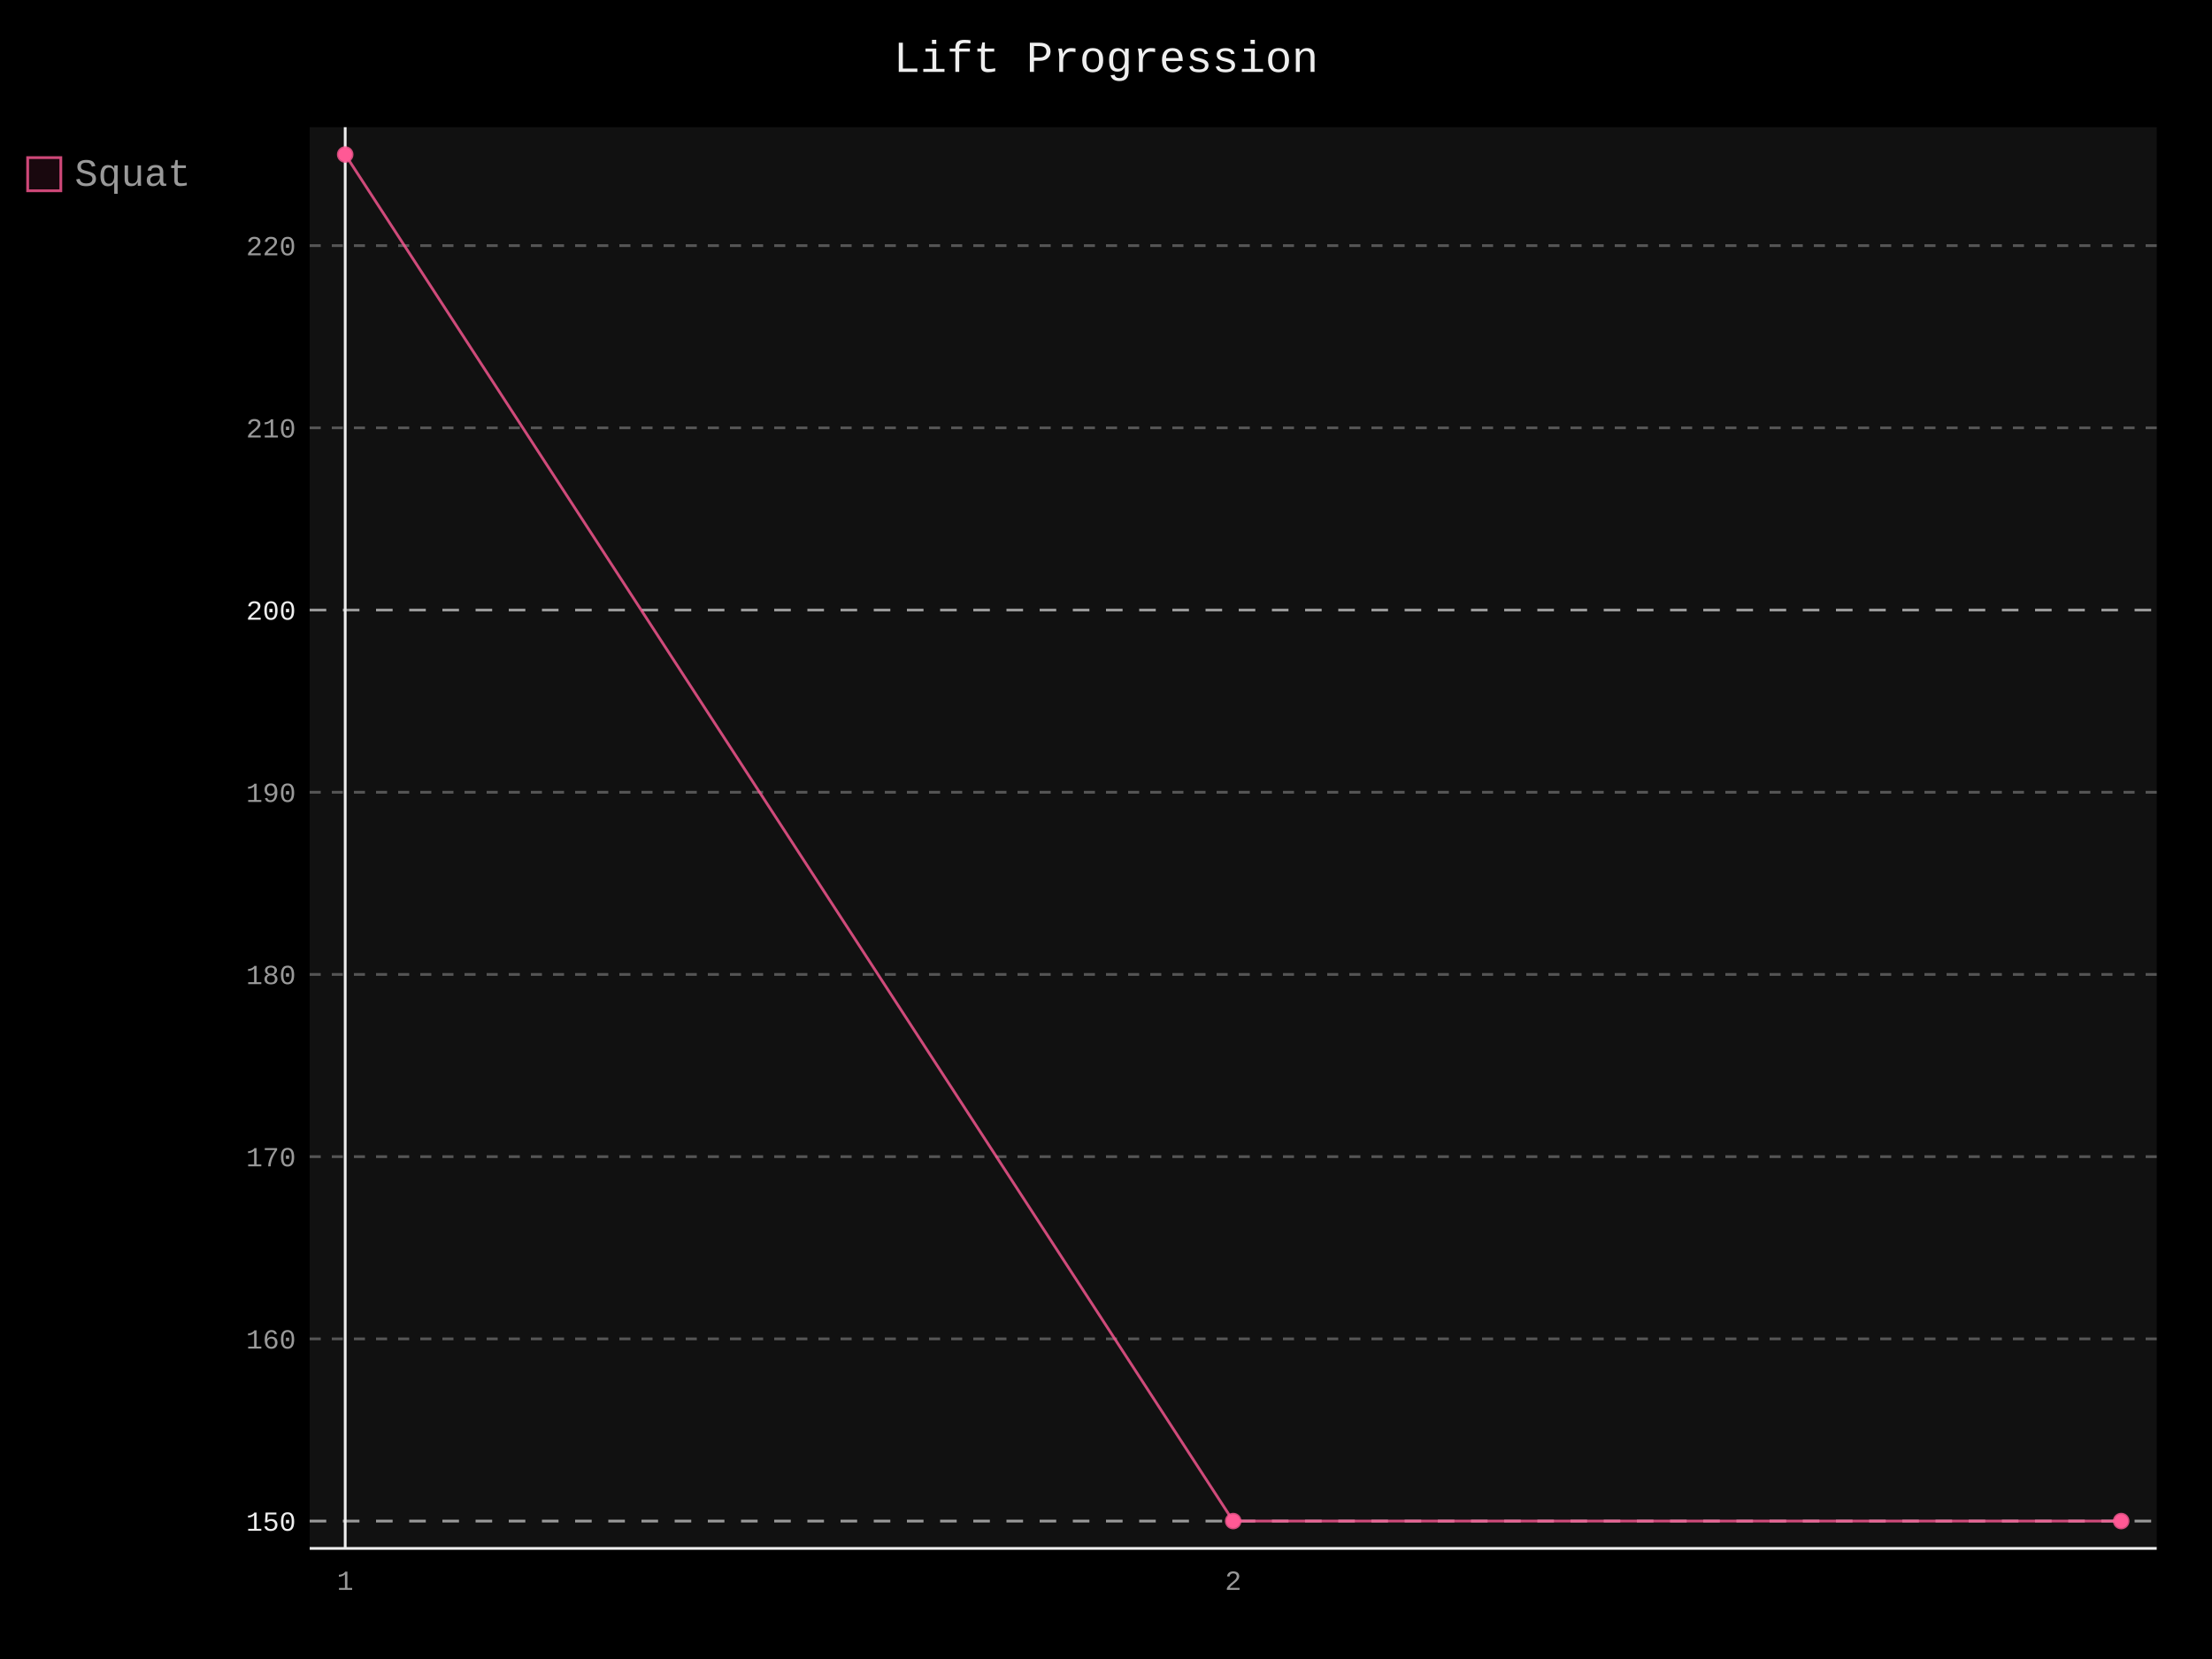
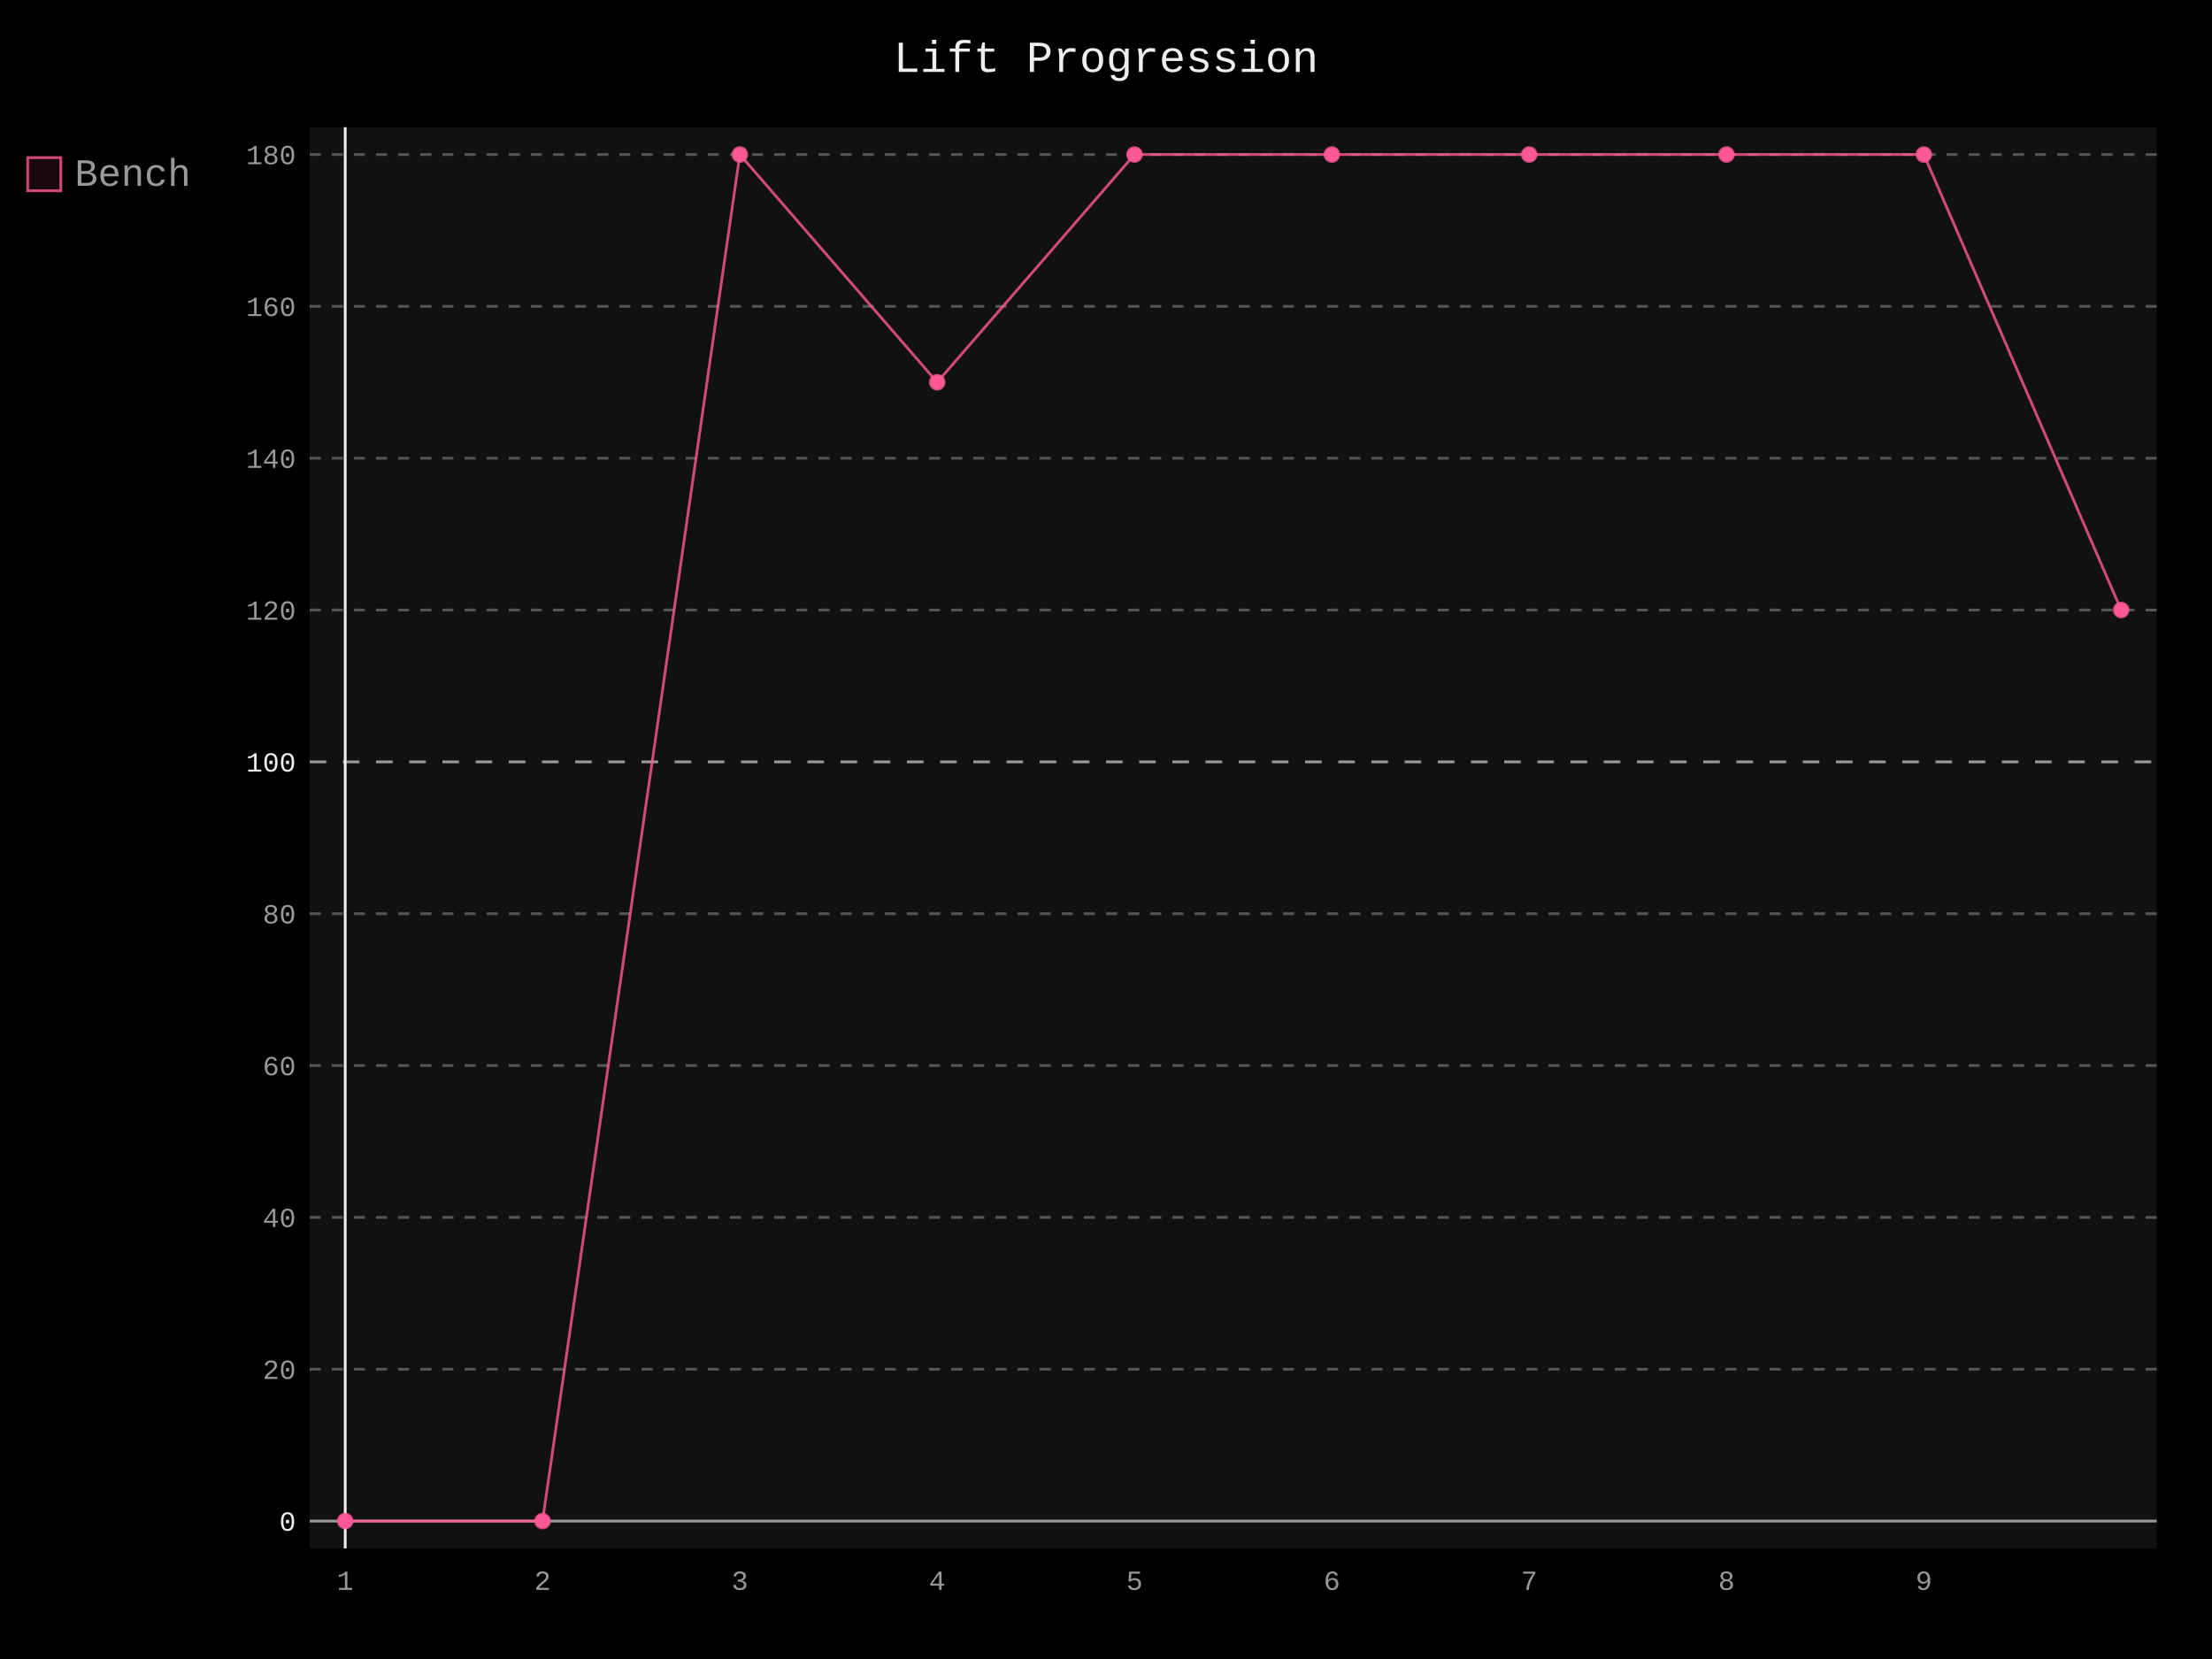
- <svg xmlns="http://www.w3.org/2000/svg" class="pygal-chart" id="chart-cbdf3555-aebc-4686-b408-db3b42d68d48" viewBox="0 0 800 600">
+ <svg xmlns="http://www.w3.org/2000/svg" class="pygal-chart" id="chart-c4c22ac7-8f40-44b7-b0b5-8449ee7c9e09" viewBox="0 0 800 600">
  <defs>
-     <style type="text/css">#chart-cbdf3555-aebc-4686-b408-db3b42d68d48{-webkit-user-select:none;-webkit-font-smoothing:antialiased;font-family:Consolas,"Liberation Mono",Menlo,Courier,monospace}#chart-cbdf3555-aebc-4686-b408-db3b42d68d48 .title{font-family:Consolas,"Liberation Mono",Menlo,Courier,monospace;font-size:16px}#chart-cbdf3555-aebc-4686-b408-db3b42d68d48 .legends .legend text{font-family:Consolas,"Liberation Mono",Menlo,Courier,monospace;font-size:14px}#chart-cbdf3555-aebc-4686-b408-db3b42d68d48 .axis text{font-family:Consolas,"Liberation Mono",Menlo,Courier,monospace;font-size:10px}#chart-cbdf3555-aebc-4686-b408-db3b42d68d48 .axis text.major{font-family:Consolas,"Liberation Mono",Menlo,Courier,monospace;font-size:10px}#chart-cbdf3555-aebc-4686-b408-db3b42d68d48 .text-overlay text.value{font-family:Consolas,"Liberation Mono",Menlo,Courier,monospace;font-size:16px}#chart-cbdf3555-aebc-4686-b408-db3b42d68d48 .text-overlay text.label{font-family:Consolas,"Liberation Mono",Menlo,Courier,monospace;font-size:10px}#chart-cbdf3555-aebc-4686-b408-db3b42d68d48 .tooltip{font-family:Consolas,"Liberation Mono",Menlo,Courier,monospace;font-size:14px}#chart-cbdf3555-aebc-4686-b408-db3b42d68d48 text.no_data{font-family:Consolas,"Liberation Mono",Menlo,Courier,monospace;font-size:64px}
- #chart-cbdf3555-aebc-4686-b408-db3b42d68d48{background-color:black}#chart-cbdf3555-aebc-4686-b408-db3b42d68d48 path,#chart-cbdf3555-aebc-4686-b408-db3b42d68d48 line,#chart-cbdf3555-aebc-4686-b408-db3b42d68d48 rect,#chart-cbdf3555-aebc-4686-b408-db3b42d68d48 circle{-webkit-transition:1s ease-out;-moz-transition:1s ease-out;transition:1s ease-out}#chart-cbdf3555-aebc-4686-b408-db3b42d68d48 .graph &gt; .background{fill:black}#chart-cbdf3555-aebc-4686-b408-db3b42d68d48 .plot &gt; .background{fill:#111}#chart-cbdf3555-aebc-4686-b408-db3b42d68d48 .graph{fill:#999}#chart-cbdf3555-aebc-4686-b408-db3b42d68d48 text.no_data{fill:#eee}#chart-cbdf3555-aebc-4686-b408-db3b42d68d48 .title{fill:#eee}#chart-cbdf3555-aebc-4686-b408-db3b42d68d48 .legends .legend text{fill:#999}#chart-cbdf3555-aebc-4686-b408-db3b42d68d48 .legends .legend:hover text{fill:#eee}#chart-cbdf3555-aebc-4686-b408-db3b42d68d48 .axis .line{stroke:#eee}#chart-cbdf3555-aebc-4686-b408-db3b42d68d48 .axis .guide.line{stroke:#555}#chart-cbdf3555-aebc-4686-b408-db3b42d68d48 .axis .major.line{stroke:#999}#chart-cbdf3555-aebc-4686-b408-db3b42d68d48 .axis text.major{fill:#eee}#chart-cbdf3555-aebc-4686-b408-db3b42d68d48 .axis.y .guides:hover .guide.line,#chart-cbdf3555-aebc-4686-b408-db3b42d68d48 .line-graph .axis.x .guides:hover .guide.line,#chart-cbdf3555-aebc-4686-b408-db3b42d68d48 .stackedline-graph .axis.x .guides:hover .guide.line,#chart-cbdf3555-aebc-4686-b408-db3b42d68d48 .xy-graph .axis.x .guides:hover .guide.line{stroke:#eee}#chart-cbdf3555-aebc-4686-b408-db3b42d68d48 .axis .guides:hover text{fill:#eee}#chart-cbdf3555-aebc-4686-b408-db3b42d68d48 .reactive{fill-opacity:.1;stroke-opacity:.8}#chart-cbdf3555-aebc-4686-b408-db3b42d68d48 .ci{stroke:#999}#chart-cbdf3555-aebc-4686-b408-db3b42d68d48 .reactive.active,#chart-cbdf3555-aebc-4686-b408-db3b42d68d48 .active .reactive{fill-opacity:.75;stroke-opacity:.9;stroke-width:4}#chart-cbdf3555-aebc-4686-b408-db3b42d68d48 .ci .reactive.active{stroke-width:1.5}#chart-cbdf3555-aebc-4686-b408-db3b42d68d48 .series text{fill:#eee}#chart-cbdf3555-aebc-4686-b408-db3b42d68d48 .tooltip rect{fill:#111;stroke:#eee;-webkit-transition:opacity 1s ease-out;-moz-transition:opacity 1s ease-out;transition:opacity 1s ease-out}#chart-cbdf3555-aebc-4686-b408-db3b42d68d48 .tooltip .label{fill:#999}#chart-cbdf3555-aebc-4686-b408-db3b42d68d48 .tooltip .label{fill:#999}#chart-cbdf3555-aebc-4686-b408-db3b42d68d48 .tooltip .legend{font-size:.8em;fill:#555}#chart-cbdf3555-aebc-4686-b408-db3b42d68d48 .tooltip .x_label{font-size:.6em;fill:#eee}#chart-cbdf3555-aebc-4686-b408-db3b42d68d48 .tooltip .xlink{font-size:.5em;text-decoration:underline}#chart-cbdf3555-aebc-4686-b408-db3b42d68d48 .tooltip .value{font-size:1.5em}#chart-cbdf3555-aebc-4686-b408-db3b42d68d48 .bound{font-size:.5em}#chart-cbdf3555-aebc-4686-b408-db3b42d68d48 .max-value{font-size:.75em;fill:#555}#chart-cbdf3555-aebc-4686-b408-db3b42d68d48 .map-element{fill:#111;stroke:#555 !important}#chart-cbdf3555-aebc-4686-b408-db3b42d68d48 .map-element .reactive{fill-opacity:inherit;stroke-opacity:inherit}#chart-cbdf3555-aebc-4686-b408-db3b42d68d48 .color-0,#chart-cbdf3555-aebc-4686-b408-db3b42d68d48 .color-0 a:visited{stroke:#ff5995;fill:#ff5995}#chart-cbdf3555-aebc-4686-b408-db3b42d68d48 .text-overlay .color-0 text{fill:black}
- #chart-cbdf3555-aebc-4686-b408-db3b42d68d48 text.no_data{text-anchor:middle}#chart-cbdf3555-aebc-4686-b408-db3b42d68d48 .guide.line{fill:none}#chart-cbdf3555-aebc-4686-b408-db3b42d68d48 .centered{text-anchor:middle}#chart-cbdf3555-aebc-4686-b408-db3b42d68d48 .title{text-anchor:middle}#chart-cbdf3555-aebc-4686-b408-db3b42d68d48 .legends .legend text{fill-opacity:1}#chart-cbdf3555-aebc-4686-b408-db3b42d68d48 .axis.x text{text-anchor:middle}#chart-cbdf3555-aebc-4686-b408-db3b42d68d48 .axis.x:not(.web) text[transform]{text-anchor:start}#chart-cbdf3555-aebc-4686-b408-db3b42d68d48 .axis.x:not(.web) text[transform].backwards{text-anchor:end}#chart-cbdf3555-aebc-4686-b408-db3b42d68d48 .axis.y text{text-anchor:end}#chart-cbdf3555-aebc-4686-b408-db3b42d68d48 .axis.y text[transform].backwards{text-anchor:start}#chart-cbdf3555-aebc-4686-b408-db3b42d68d48 .axis.y2 text{text-anchor:start}#chart-cbdf3555-aebc-4686-b408-db3b42d68d48 .axis.y2 text[transform].backwards{text-anchor:end}#chart-cbdf3555-aebc-4686-b408-db3b42d68d48 .axis .guide.line{stroke-dasharray:4,4}#chart-cbdf3555-aebc-4686-b408-db3b42d68d48 .axis .major.guide.line{stroke-dasharray:6,6}#chart-cbdf3555-aebc-4686-b408-db3b42d68d48 .horizontal .axis.y .guide.line,#chart-cbdf3555-aebc-4686-b408-db3b42d68d48 .horizontal .axis.y2 .guide.line,#chart-cbdf3555-aebc-4686-b408-db3b42d68d48 .vertical .axis.x .guide.line{opacity:0}#chart-cbdf3555-aebc-4686-b408-db3b42d68d48 .horizontal .axis.always_show .guide.line,#chart-cbdf3555-aebc-4686-b408-db3b42d68d48 .vertical .axis.always_show .guide.line{opacity:1 !important}#chart-cbdf3555-aebc-4686-b408-db3b42d68d48 .axis.y .guides:hover .guide.line,#chart-cbdf3555-aebc-4686-b408-db3b42d68d48 .axis.y2 .guides:hover .guide.line,#chart-cbdf3555-aebc-4686-b408-db3b42d68d48 .axis.x .guides:hover .guide.line{opacity:1}#chart-cbdf3555-aebc-4686-b408-db3b42d68d48 .axis .guides:hover text{opacity:1}#chart-cbdf3555-aebc-4686-b408-db3b42d68d48 .nofill{fill:none}#chart-cbdf3555-aebc-4686-b408-db3b42d68d48 .subtle-fill{fill-opacity:.2}#chart-cbdf3555-aebc-4686-b408-db3b42d68d48 .dot{stroke-width:1px;fill-opacity:1}#chart-cbdf3555-aebc-4686-b408-db3b42d68d48 .dot.active{stroke-width:5px}#chart-cbdf3555-aebc-4686-b408-db3b42d68d48 .dot.negative{fill:transparent}#chart-cbdf3555-aebc-4686-b408-db3b42d68d48 text,#chart-cbdf3555-aebc-4686-b408-db3b42d68d48 tspan{stroke:none !important}#chart-cbdf3555-aebc-4686-b408-db3b42d68d48 .series text.active{opacity:1}#chart-cbdf3555-aebc-4686-b408-db3b42d68d48 .tooltip rect{fill-opacity:.95;stroke-width:.5}#chart-cbdf3555-aebc-4686-b408-db3b42d68d48 .tooltip text{fill-opacity:1}#chart-cbdf3555-aebc-4686-b408-db3b42d68d48 .showable{visibility:hidden}#chart-cbdf3555-aebc-4686-b408-db3b42d68d48 .showable.shown{visibility:visible}#chart-cbdf3555-aebc-4686-b408-db3b42d68d48 .gauge-background{fill:rgba(229,229,229,1);stroke:none}#chart-cbdf3555-aebc-4686-b408-db3b42d68d48 .bg-lines{stroke:black;stroke-width:2px}</style>
+     <style type="text/css">#chart-c4c22ac7-8f40-44b7-b0b5-8449ee7c9e09{-webkit-user-select:none;-webkit-font-smoothing:antialiased;font-family:Consolas,"Liberation Mono",Menlo,Courier,monospace}#chart-c4c22ac7-8f40-44b7-b0b5-8449ee7c9e09 .title{font-family:Consolas,"Liberation Mono",Menlo,Courier,monospace;font-size:16px}#chart-c4c22ac7-8f40-44b7-b0b5-8449ee7c9e09 .legends .legend text{font-family:Consolas,"Liberation Mono",Menlo,Courier,monospace;font-size:14px}#chart-c4c22ac7-8f40-44b7-b0b5-8449ee7c9e09 .axis text{font-family:Consolas,"Liberation Mono",Menlo,Courier,monospace;font-size:10px}#chart-c4c22ac7-8f40-44b7-b0b5-8449ee7c9e09 .axis text.major{font-family:Consolas,"Liberation Mono",Menlo,Courier,monospace;font-size:10px}#chart-c4c22ac7-8f40-44b7-b0b5-8449ee7c9e09 .text-overlay text.value{font-family:Consolas,"Liberation Mono",Menlo,Courier,monospace;font-size:16px}#chart-c4c22ac7-8f40-44b7-b0b5-8449ee7c9e09 .text-overlay text.label{font-family:Consolas,"Liberation Mono",Menlo,Courier,monospace;font-size:10px}#chart-c4c22ac7-8f40-44b7-b0b5-8449ee7c9e09 .tooltip{font-family:Consolas,"Liberation Mono",Menlo,Courier,monospace;font-size:14px}#chart-c4c22ac7-8f40-44b7-b0b5-8449ee7c9e09 text.no_data{font-family:Consolas,"Liberation Mono",Menlo,Courier,monospace;font-size:64px}
+ #chart-c4c22ac7-8f40-44b7-b0b5-8449ee7c9e09{background-color:black}#chart-c4c22ac7-8f40-44b7-b0b5-8449ee7c9e09 path,#chart-c4c22ac7-8f40-44b7-b0b5-8449ee7c9e09 line,#chart-c4c22ac7-8f40-44b7-b0b5-8449ee7c9e09 rect,#chart-c4c22ac7-8f40-44b7-b0b5-8449ee7c9e09 circle{-webkit-transition:1s ease-out;-moz-transition:1s ease-out;transition:1s ease-out}#chart-c4c22ac7-8f40-44b7-b0b5-8449ee7c9e09 .graph &gt; .background{fill:black}#chart-c4c22ac7-8f40-44b7-b0b5-8449ee7c9e09 .plot &gt; .background{fill:#111}#chart-c4c22ac7-8f40-44b7-b0b5-8449ee7c9e09 .graph{fill:#999}#chart-c4c22ac7-8f40-44b7-b0b5-8449ee7c9e09 text.no_data{fill:#eee}#chart-c4c22ac7-8f40-44b7-b0b5-8449ee7c9e09 .title{fill:#eee}#chart-c4c22ac7-8f40-44b7-b0b5-8449ee7c9e09 .legends .legend text{fill:#999}#chart-c4c22ac7-8f40-44b7-b0b5-8449ee7c9e09 .legends .legend:hover text{fill:#eee}#chart-c4c22ac7-8f40-44b7-b0b5-8449ee7c9e09 .axis .line{stroke:#eee}#chart-c4c22ac7-8f40-44b7-b0b5-8449ee7c9e09 .axis .guide.line{stroke:#555}#chart-c4c22ac7-8f40-44b7-b0b5-8449ee7c9e09 .axis .major.line{stroke:#999}#chart-c4c22ac7-8f40-44b7-b0b5-8449ee7c9e09 .axis text.major{fill:#eee}#chart-c4c22ac7-8f40-44b7-b0b5-8449ee7c9e09 .axis.y .guides:hover .guide.line,#chart-c4c22ac7-8f40-44b7-b0b5-8449ee7c9e09 .line-graph .axis.x .guides:hover .guide.line,#chart-c4c22ac7-8f40-44b7-b0b5-8449ee7c9e09 .stackedline-graph .axis.x .guides:hover .guide.line,#chart-c4c22ac7-8f40-44b7-b0b5-8449ee7c9e09 .xy-graph .axis.x .guides:hover .guide.line{stroke:#eee}#chart-c4c22ac7-8f40-44b7-b0b5-8449ee7c9e09 .axis .guides:hover text{fill:#eee}#chart-c4c22ac7-8f40-44b7-b0b5-8449ee7c9e09 .reactive{fill-opacity:.1;stroke-opacity:.8}#chart-c4c22ac7-8f40-44b7-b0b5-8449ee7c9e09 .ci{stroke:#999}#chart-c4c22ac7-8f40-44b7-b0b5-8449ee7c9e09 .reactive.active,#chart-c4c22ac7-8f40-44b7-b0b5-8449ee7c9e09 .active .reactive{fill-opacity:.75;stroke-opacity:.9;stroke-width:4}#chart-c4c22ac7-8f40-44b7-b0b5-8449ee7c9e09 .ci .reactive.active{stroke-width:1.5}#chart-c4c22ac7-8f40-44b7-b0b5-8449ee7c9e09 .series text{fill:#eee}#chart-c4c22ac7-8f40-44b7-b0b5-8449ee7c9e09 .tooltip rect{fill:#111;stroke:#eee;-webkit-transition:opacity 1s ease-out;-moz-transition:opacity 1s ease-out;transition:opacity 1s ease-out}#chart-c4c22ac7-8f40-44b7-b0b5-8449ee7c9e09 .tooltip .label{fill:#999}#chart-c4c22ac7-8f40-44b7-b0b5-8449ee7c9e09 .tooltip .label{fill:#999}#chart-c4c22ac7-8f40-44b7-b0b5-8449ee7c9e09 .tooltip .legend{font-size:.8em;fill:#555}#chart-c4c22ac7-8f40-44b7-b0b5-8449ee7c9e09 .tooltip .x_label{font-size:.6em;fill:#eee}#chart-c4c22ac7-8f40-44b7-b0b5-8449ee7c9e09 .tooltip .xlink{font-size:.5em;text-decoration:underline}#chart-c4c22ac7-8f40-44b7-b0b5-8449ee7c9e09 .tooltip .value{font-size:1.5em}#chart-c4c22ac7-8f40-44b7-b0b5-8449ee7c9e09 .bound{font-size:.5em}#chart-c4c22ac7-8f40-44b7-b0b5-8449ee7c9e09 .max-value{font-size:.75em;fill:#555}#chart-c4c22ac7-8f40-44b7-b0b5-8449ee7c9e09 .map-element{fill:#111;stroke:#555 !important}#chart-c4c22ac7-8f40-44b7-b0b5-8449ee7c9e09 .map-element .reactive{fill-opacity:inherit;stroke-opacity:inherit}#chart-c4c22ac7-8f40-44b7-b0b5-8449ee7c9e09 .color-0,#chart-c4c22ac7-8f40-44b7-b0b5-8449ee7c9e09 .color-0 a:visited{stroke:#ff5995;fill:#ff5995}#chart-c4c22ac7-8f40-44b7-b0b5-8449ee7c9e09 .text-overlay .color-0 text{fill:black}
+ #chart-c4c22ac7-8f40-44b7-b0b5-8449ee7c9e09 text.no_data{text-anchor:middle}#chart-c4c22ac7-8f40-44b7-b0b5-8449ee7c9e09 .guide.line{fill:none}#chart-c4c22ac7-8f40-44b7-b0b5-8449ee7c9e09 .centered{text-anchor:middle}#chart-c4c22ac7-8f40-44b7-b0b5-8449ee7c9e09 .title{text-anchor:middle}#chart-c4c22ac7-8f40-44b7-b0b5-8449ee7c9e09 .legends .legend text{fill-opacity:1}#chart-c4c22ac7-8f40-44b7-b0b5-8449ee7c9e09 .axis.x text{text-anchor:middle}#chart-c4c22ac7-8f40-44b7-b0b5-8449ee7c9e09 .axis.x:not(.web) text[transform]{text-anchor:start}#chart-c4c22ac7-8f40-44b7-b0b5-8449ee7c9e09 .axis.x:not(.web) text[transform].backwards{text-anchor:end}#chart-c4c22ac7-8f40-44b7-b0b5-8449ee7c9e09 .axis.y text{text-anchor:end}#chart-c4c22ac7-8f40-44b7-b0b5-8449ee7c9e09 .axis.y text[transform].backwards{text-anchor:start}#chart-c4c22ac7-8f40-44b7-b0b5-8449ee7c9e09 .axis.y2 text{text-anchor:start}#chart-c4c22ac7-8f40-44b7-b0b5-8449ee7c9e09 .axis.y2 text[transform].backwards{text-anchor:end}#chart-c4c22ac7-8f40-44b7-b0b5-8449ee7c9e09 .axis .guide.line{stroke-dasharray:4,4}#chart-c4c22ac7-8f40-44b7-b0b5-8449ee7c9e09 .axis .major.guide.line{stroke-dasharray:6,6}#chart-c4c22ac7-8f40-44b7-b0b5-8449ee7c9e09 .horizontal .axis.y .guide.line,#chart-c4c22ac7-8f40-44b7-b0b5-8449ee7c9e09 .horizontal .axis.y2 .guide.line,#chart-c4c22ac7-8f40-44b7-b0b5-8449ee7c9e09 .vertical .axis.x .guide.line{opacity:0}#chart-c4c22ac7-8f40-44b7-b0b5-8449ee7c9e09 .horizontal .axis.always_show .guide.line,#chart-c4c22ac7-8f40-44b7-b0b5-8449ee7c9e09 .vertical .axis.always_show .guide.line{opacity:1 !important}#chart-c4c22ac7-8f40-44b7-b0b5-8449ee7c9e09 .axis.y .guides:hover .guide.line,#chart-c4c22ac7-8f40-44b7-b0b5-8449ee7c9e09 .axis.y2 .guides:hover .guide.line,#chart-c4c22ac7-8f40-44b7-b0b5-8449ee7c9e09 .axis.x .guides:hover .guide.line{opacity:1}#chart-c4c22ac7-8f40-44b7-b0b5-8449ee7c9e09 .axis .guides:hover text{opacity:1}#chart-c4c22ac7-8f40-44b7-b0b5-8449ee7c9e09 .nofill{fill:none}#chart-c4c22ac7-8f40-44b7-b0b5-8449ee7c9e09 .subtle-fill{fill-opacity:.2}#chart-c4c22ac7-8f40-44b7-b0b5-8449ee7c9e09 .dot{stroke-width:1px;fill-opacity:1}#chart-c4c22ac7-8f40-44b7-b0b5-8449ee7c9e09 .dot.active{stroke-width:5px}#chart-c4c22ac7-8f40-44b7-b0b5-8449ee7c9e09 .dot.negative{fill:transparent}#chart-c4c22ac7-8f40-44b7-b0b5-8449ee7c9e09 text,#chart-c4c22ac7-8f40-44b7-b0b5-8449ee7c9e09 tspan{stroke:none !important}#chart-c4c22ac7-8f40-44b7-b0b5-8449ee7c9e09 .series text.active{opacity:1}#chart-c4c22ac7-8f40-44b7-b0b5-8449ee7c9e09 .tooltip rect{fill-opacity:.95;stroke-width:.5}#chart-c4c22ac7-8f40-44b7-b0b5-8449ee7c9e09 .tooltip text{fill-opacity:1}#chart-c4c22ac7-8f40-44b7-b0b5-8449ee7c9e09 .showable{visibility:hidden}#chart-c4c22ac7-8f40-44b7-b0b5-8449ee7c9e09 .showable.shown{visibility:visible}#chart-c4c22ac7-8f40-44b7-b0b5-8449ee7c9e09 .gauge-background{fill:rgba(229,229,229,1);stroke:none}#chart-c4c22ac7-8f40-44b7-b0b5-8449ee7c9e09 .bg-lines{stroke:black;stroke-width:2px}</style>
  </defs>
  <g class="graph line-graph vertical">
    <rect class="background" height="600" width="800" x="0" y="0" />
    <g class="plot" transform="translate(112, 46)">
      <rect class="background" height="514" width="668.0" x="0" y="0" />
      <g class="axis y always_show">
-         <path class="line" d="M0 514 h668" />
        <g class="guides">
-           <path class="major guide line" d="M0 504.115 h668" />
-           <text class="major" x="-5" y="507.615">150</text>
+           <path class="axis major line" d="M0 504.115 h668" />
+           <text class="major" x="-5" y="507.615">0</text>
        </g>
        <g class="guides">
-           <path class="guide line" d="M0 438.218 h668" />
-           <text class="" x="-5" y="441.718">160</text>
+           <path class="guide line" d="M0 449.201 h668" />
+           <text class="" x="-5" y="452.701">20</text>
        </g>
        <g class="guides">
-           <path class="guide line" d="M0 372.321 h668" />
-           <text class="" x="-5" y="375.821">170</text>
+           <path class="guide line" d="M0 394.286 h668" />
+           <text class="" x="-5" y="397.786">40</text>
        </g>
        <g class="guides">
-           <path class="guide line" d="M0 306.423 h668" />
-           <text class="" x="-5" y="309.923">180</text>
+           <path class="guide line" d="M0 339.372 h668" />
+           <text class="" x="-5" y="342.872">60</text>
        </g>
        <g class="guides">
-           <path class="guide line" d="M0 240.526 h668" />
-           <text class="" x="-5" y="244.026">190</text>
+           <path class="guide line" d="M0 284.457 h668" />
+           <text class="" x="-5" y="287.957">80</text>
        </g>
        <g class="guides">
-           <path class="major guide line" d="M0 174.628 h668" />
-           <text class="major" x="-5" y="178.128">200</text>
+           <path class="major guide line" d="M0 229.543 h668" />
+           <text class="major" x="-5" y="233.043">100</text>
        </g>
        <g class="guides">
-           <path class="guide line" d="M0 108.731 h668" />
-           <text class="" x="-5" y="112.231">210</text>
+           <path class="guide line" d="M0 174.628 h668" />
+           <text class="" x="-5" y="178.128">120</text>
        </g>
        <g class="guides">
-           <path class="guide line" d="M0 42.833 h668" />
-           <text class="" x="-5" y="46.333">220</text>
+           <path class="guide line" d="M0 119.714 h668" />
+           <text class="" x="-5" y="123.214">140</text>
+         </g>
+         <g class="guides">
+           <path class="guide line" d="M0 64.799 h668" />
+           <text class="" x="-5" y="68.299">160</text>
+         </g>
+         <g class="guides">
+           <path class="guide line" d="M0 9.885 h668" />
+           <text class="" x="-5" y="13.385">180</text>
        </g>
      </g>
      <g class="axis x">
        <g class="guides">
          <path class="line" d="M12.846 0 v514" />
          <text class="" x="12.846" y="529.0">1</text>
        </g>
        <g class="guides">
-           <path class="guide line" d="M334 0 v514" />
-           <text class="" x="334.0" y="529.0">2</text>
+           <path class="guide line" d="M84.214 0 v514" />
+           <text class="" x="84.214" y="529.0">2</text>
+         </g>
+         <g class="guides">
+           <path class="guide line" d="M155.581 0 v514" />
+           <text class="" x="155.581" y="529.0">3</text>
+         </g>
+         <g class="guides">
+           <path class="guide line" d="M226.949 0 v514" />
+           <text class="" x="226.949" y="529.0">4</text>
+         </g>
+         <g class="guides">
+           <path class="guide line" d="M298.316 0 v514" />
+           <text class="" x="298.316" y="529.0">5</text>
+         </g>
+         <g class="guides">
+           <path class="guide line" d="M369.684 0 v514" />
+           <text class="" x="369.684" y="529.0">6</text>
+         </g>
+         <g class="guides">
+           <path class="guide line" d="M441.051 0 v514" />
+           <text class="" x="441.051" y="529.0">7</text>
+         </g>
+         <g class="guides">
+           <path class="guide line" d="M512.419 0 v514" />
+           <text class="" x="512.419" y="529.0">8</text>
+         </g>
+         <g class="guides">
+           <path class="guide line" d="M583.786 0 v514" />
+           <text class="" x="583.786" y="529.0">9</text>
        </g>
      </g>
      <g class="series serie-0 color-0">
-         <path class="line reactive nofill" d="M12.846 9.885 L334 504.115 655.154 504.115" />
+         <path class="line reactive nofill" d="M12.846 504.115 L84.214 504.115 155.581 9.885 226.949 92.256 298.316 9.885 369.684 9.885 441.051 9.885 512.419 9.885 583.786 9.885 655.154 174.628" />
      </g>
    </g>
    <g class="titles">
      <text class="title plot_title" x="400.0" y="26">Lift Progression</text>
    </g>
    <g class="plot overlay" transform="translate(112, 46)">
      <g class="series serie-0 color-0">
        <g class="dots">
-           <circle class="dot reactive tooltip-trigger" cx="12.846" cy="9.885" r="2.5" />
+           <circle class="dot reactive tooltip-trigger" cx="12.846" cy="504.115" r="2.5" />
        </g>
        <g class="dots">
-           <circle class="dot reactive tooltip-trigger" cx="334.0" cy="504.115" r="2.5" />
+           <circle class="dot reactive tooltip-trigger" cx="84.214" cy="504.115" r="2.5" />
        </g>
        <g class="dots">
-           <circle class="dot reactive tooltip-trigger" cx="655.154" cy="504.115" r="2.5" />
+           <circle class="dot reactive tooltip-trigger" cx="155.581" cy="9.885" r="2.5" />
+         </g>
+         <g class="dots">
+           <circle class="dot reactive tooltip-trigger" cx="226.949" cy="92.256" r="2.5" />
+         </g>
+         <g class="dots">
+           <circle class="dot reactive tooltip-trigger" cx="298.316" cy="9.885" r="2.5" />
+         </g>
+         <g class="dots">
+           <circle class="dot reactive tooltip-trigger" cx="369.684" cy="9.885" r="2.5" />
+         </g>
+         <g class="dots">
+           <circle class="dot reactive tooltip-trigger" cx="441.051" cy="9.885" r="2.5" />
+         </g>
+         <g class="dots">
+           <circle class="dot reactive tooltip-trigger" cx="512.419" cy="9.885" r="2.5" />
+         </g>
+         <g class="dots">
+           <circle class="dot reactive tooltip-trigger" cx="583.786" cy="9.885" r="2.5" />
+         </g>
+         <g class="dots">
+           <circle class="dot reactive tooltip-trigger" cx="655.154" cy="174.628" r="2.5" />
        </g>
      </g>
    </g>
    <g class="plot text-overlay" transform="translate(112, 46)">
      <g class="series serie-0 color-0" />
    </g>
    <g class="plot tooltip-overlay" transform="translate(112, 46)">
      <g class="tooltip" style="opacity: 0" transform="translate(0 0)">
        <rect class="tooltip-box" height="0" rx="0" ry="0" width="0" />
        <g class="text" />
      </g>
    </g>
    <g class="legends" transform="translate(10, 56)">
      <g class="legend reactive activate-serie" id="activate-serie-0">
        <rect class="color-0 reactive" height="12" width="12" x="0.0" y="1.0" />
-         <text x="17.0" y="11.2">Squat</text>
+         <text x="17.0" y="11.2">Bench</text>
      </g>
    </g>
    <g class="legends" transform="translate(790, 56)" />
  </g>
</svg>
